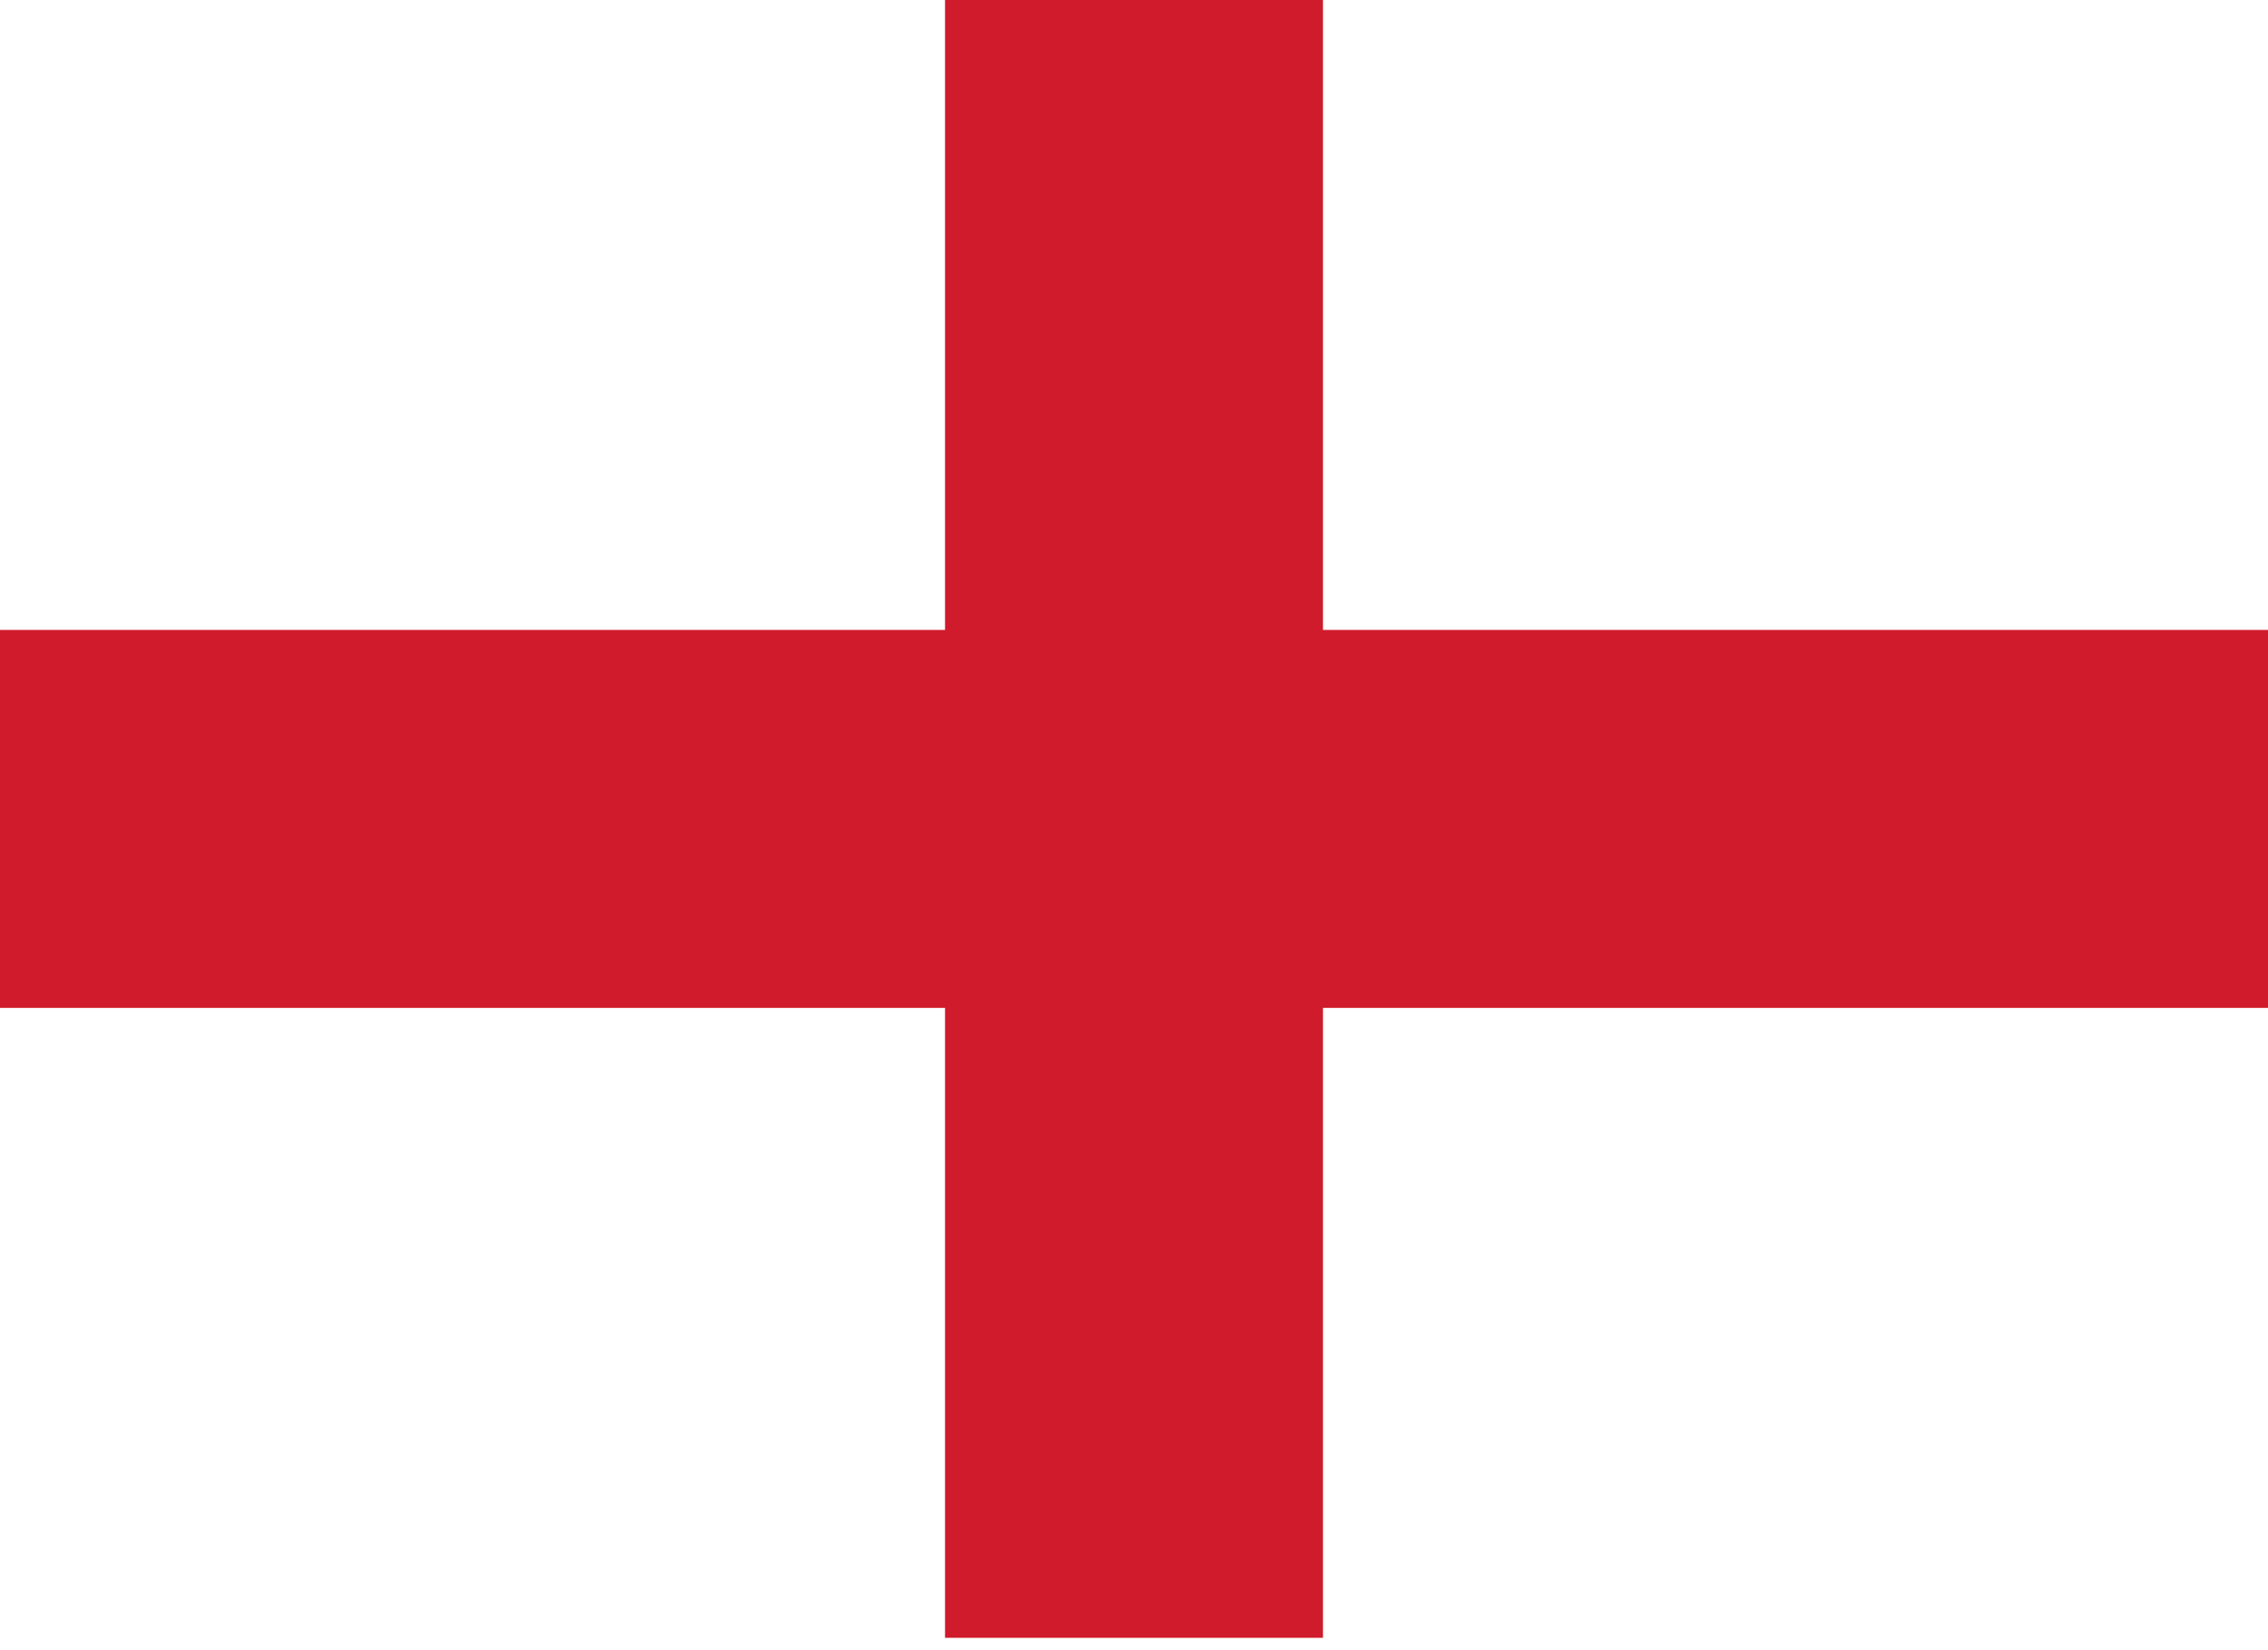
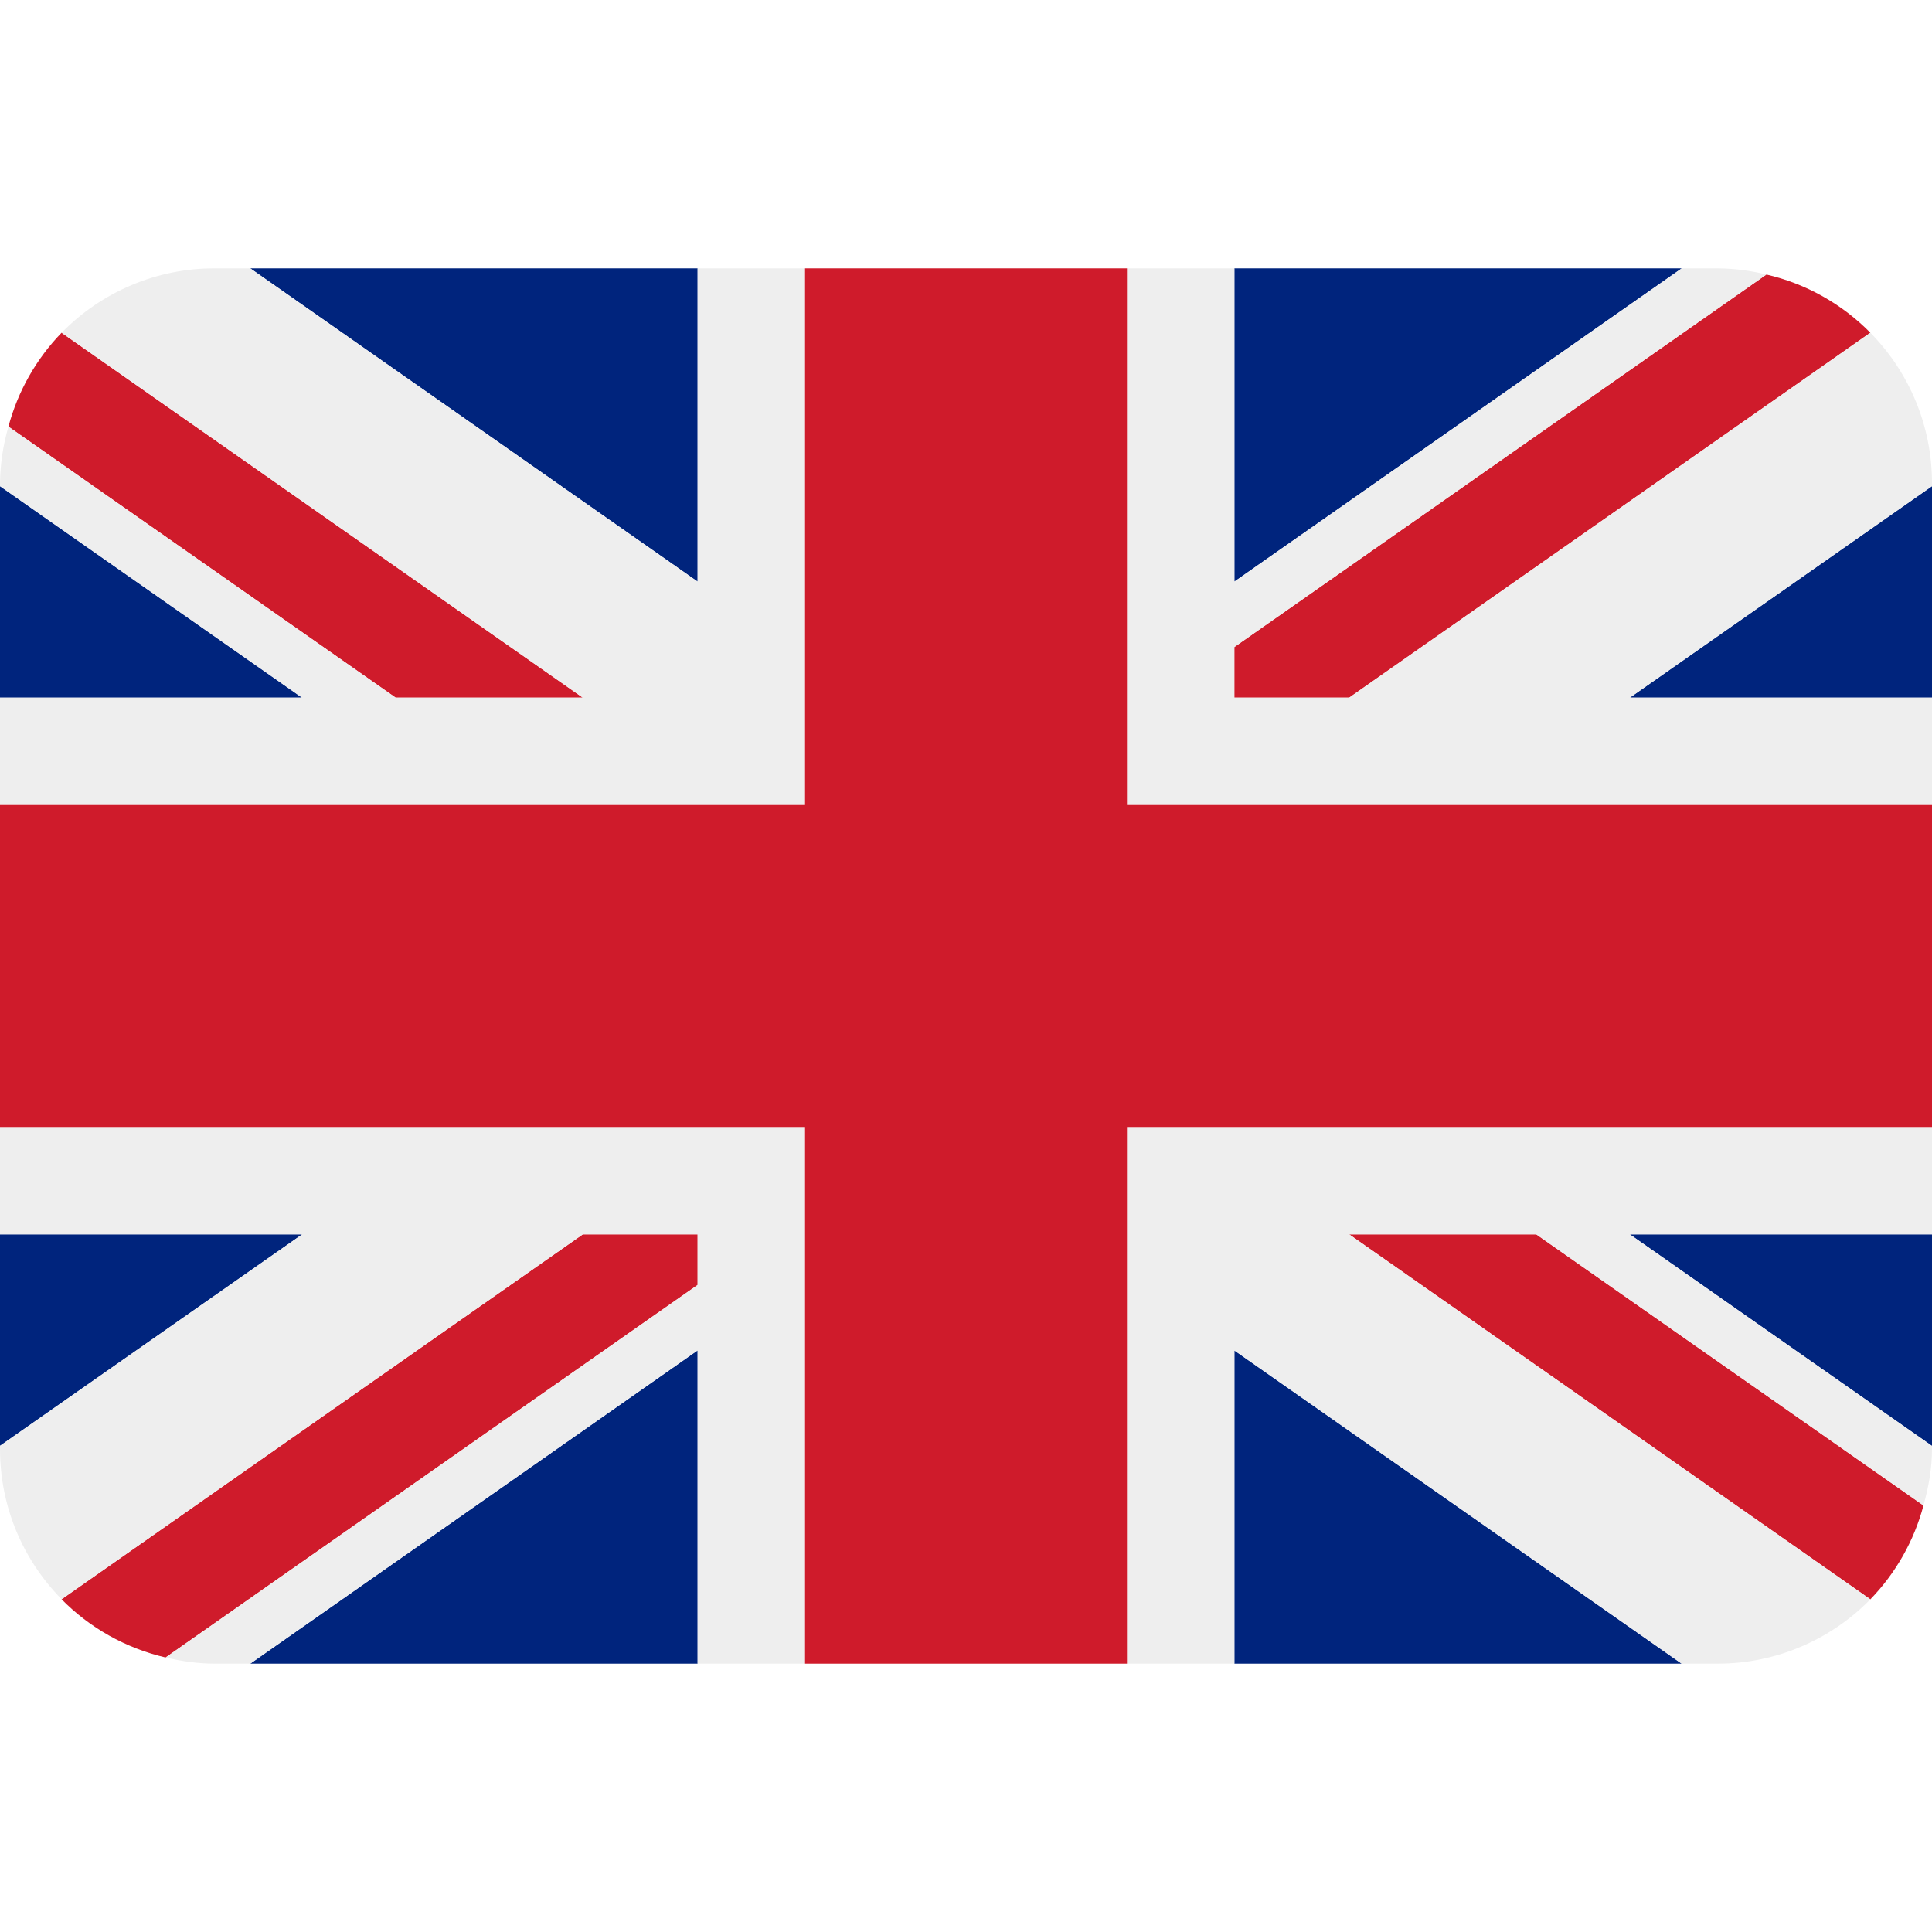
- <svg xmlns="http://www.w3.org/2000/svg" width="22" height="16" viewBox="0 0 22 16" fill="none">
-   <path d="M12.833 6.111V0H9.167V6.111H0V9.778H9.167V15.889H12.833V9.778H22V6.111H12.833Z" fill="#CF1B2B" />
+ <svg xmlns="http://www.w3.org/2000/svg" width="22" height="22" viewBox="0 0 22 22" fill="none">
+   <path d="M0 5.536V7.944H3.439L0 5.536ZM2.85 18.944H7.944V15.377L2.85 18.944ZM14.056 15.378V18.944H19.149L14.056 15.378ZM0 14.056V16.464L3.441 14.056H0ZM19.15 3.056H14.056V6.623L19.15 3.056ZM22 16.465V14.056H18.559L22 16.465ZM22 7.944V5.536L18.56 7.944H22ZM7.944 3.056H2.85L7.944 6.623V3.056Z" fill="#00247D" />
+   <path d="M15.363 14.056L21.298 18.212C21.588 17.913 21.796 17.545 21.903 17.143L17.494 14.056H15.363ZM7.944 14.056H6.636L0.701 18.211C1.02 18.535 1.428 18.767 1.886 18.874L7.944 14.632V14.056ZM14.055 7.944H15.364L21.298 3.789C20.974 3.46 20.564 3.23 20.114 3.126L14.055 7.368V7.944ZM6.636 7.944L0.701 3.789C0.412 4.088 0.203 4.456 0.096 4.858L4.505 7.944H6.636Z" fill="#CF1B2B" />
+   <path d="M22 12.833H12.833V18.944H14.056V15.378L19.149 18.944H19.556C19.88 18.945 20.202 18.88 20.501 18.754C20.8 18.628 21.071 18.444 21.298 18.212L15.363 14.056H17.494L21.903 17.143C21.96 16.937 22 16.724 22 16.5V16.465L18.559 14.056H22V12.833ZM0 12.833V14.056H3.441L0 16.464V16.5C0 17.167 0.268 17.77 0.702 18.211L6.636 14.056H7.944V14.632L1.886 18.874C2.066 18.916 2.251 18.944 2.444 18.944H2.85L7.944 15.377V18.944H9.167V12.833H0ZM22 5.5C22 4.86 21.748 4.245 21.298 3.789L15.364 7.944H14.056V7.368L20.115 3.126C19.932 3.081 19.744 3.057 19.556 3.056H19.15L14.056 6.623V3.056H12.833V9.167H22V7.944H18.56L22 5.536V5.5ZM7.944 3.056V6.623L2.85 3.056H2.444C2.12 3.055 1.798 3.12 1.499 3.246C1.2 3.372 0.928 3.557 0.702 3.789L6.636 7.944H4.505L0.096 4.858C0.035 5.067 0.003 5.283 0 5.5L0 5.536L3.439 7.944H0V9.167H9.167V3.056H7.944Z" fill="#EEEEEE" />
+   <path d="M12.833 9.167V3.056H9.167V9.167H0V12.833H9.167V18.944H12.833V12.833H22V9.167H12.833Z" fill="#CF1B2B" />
</svg>
